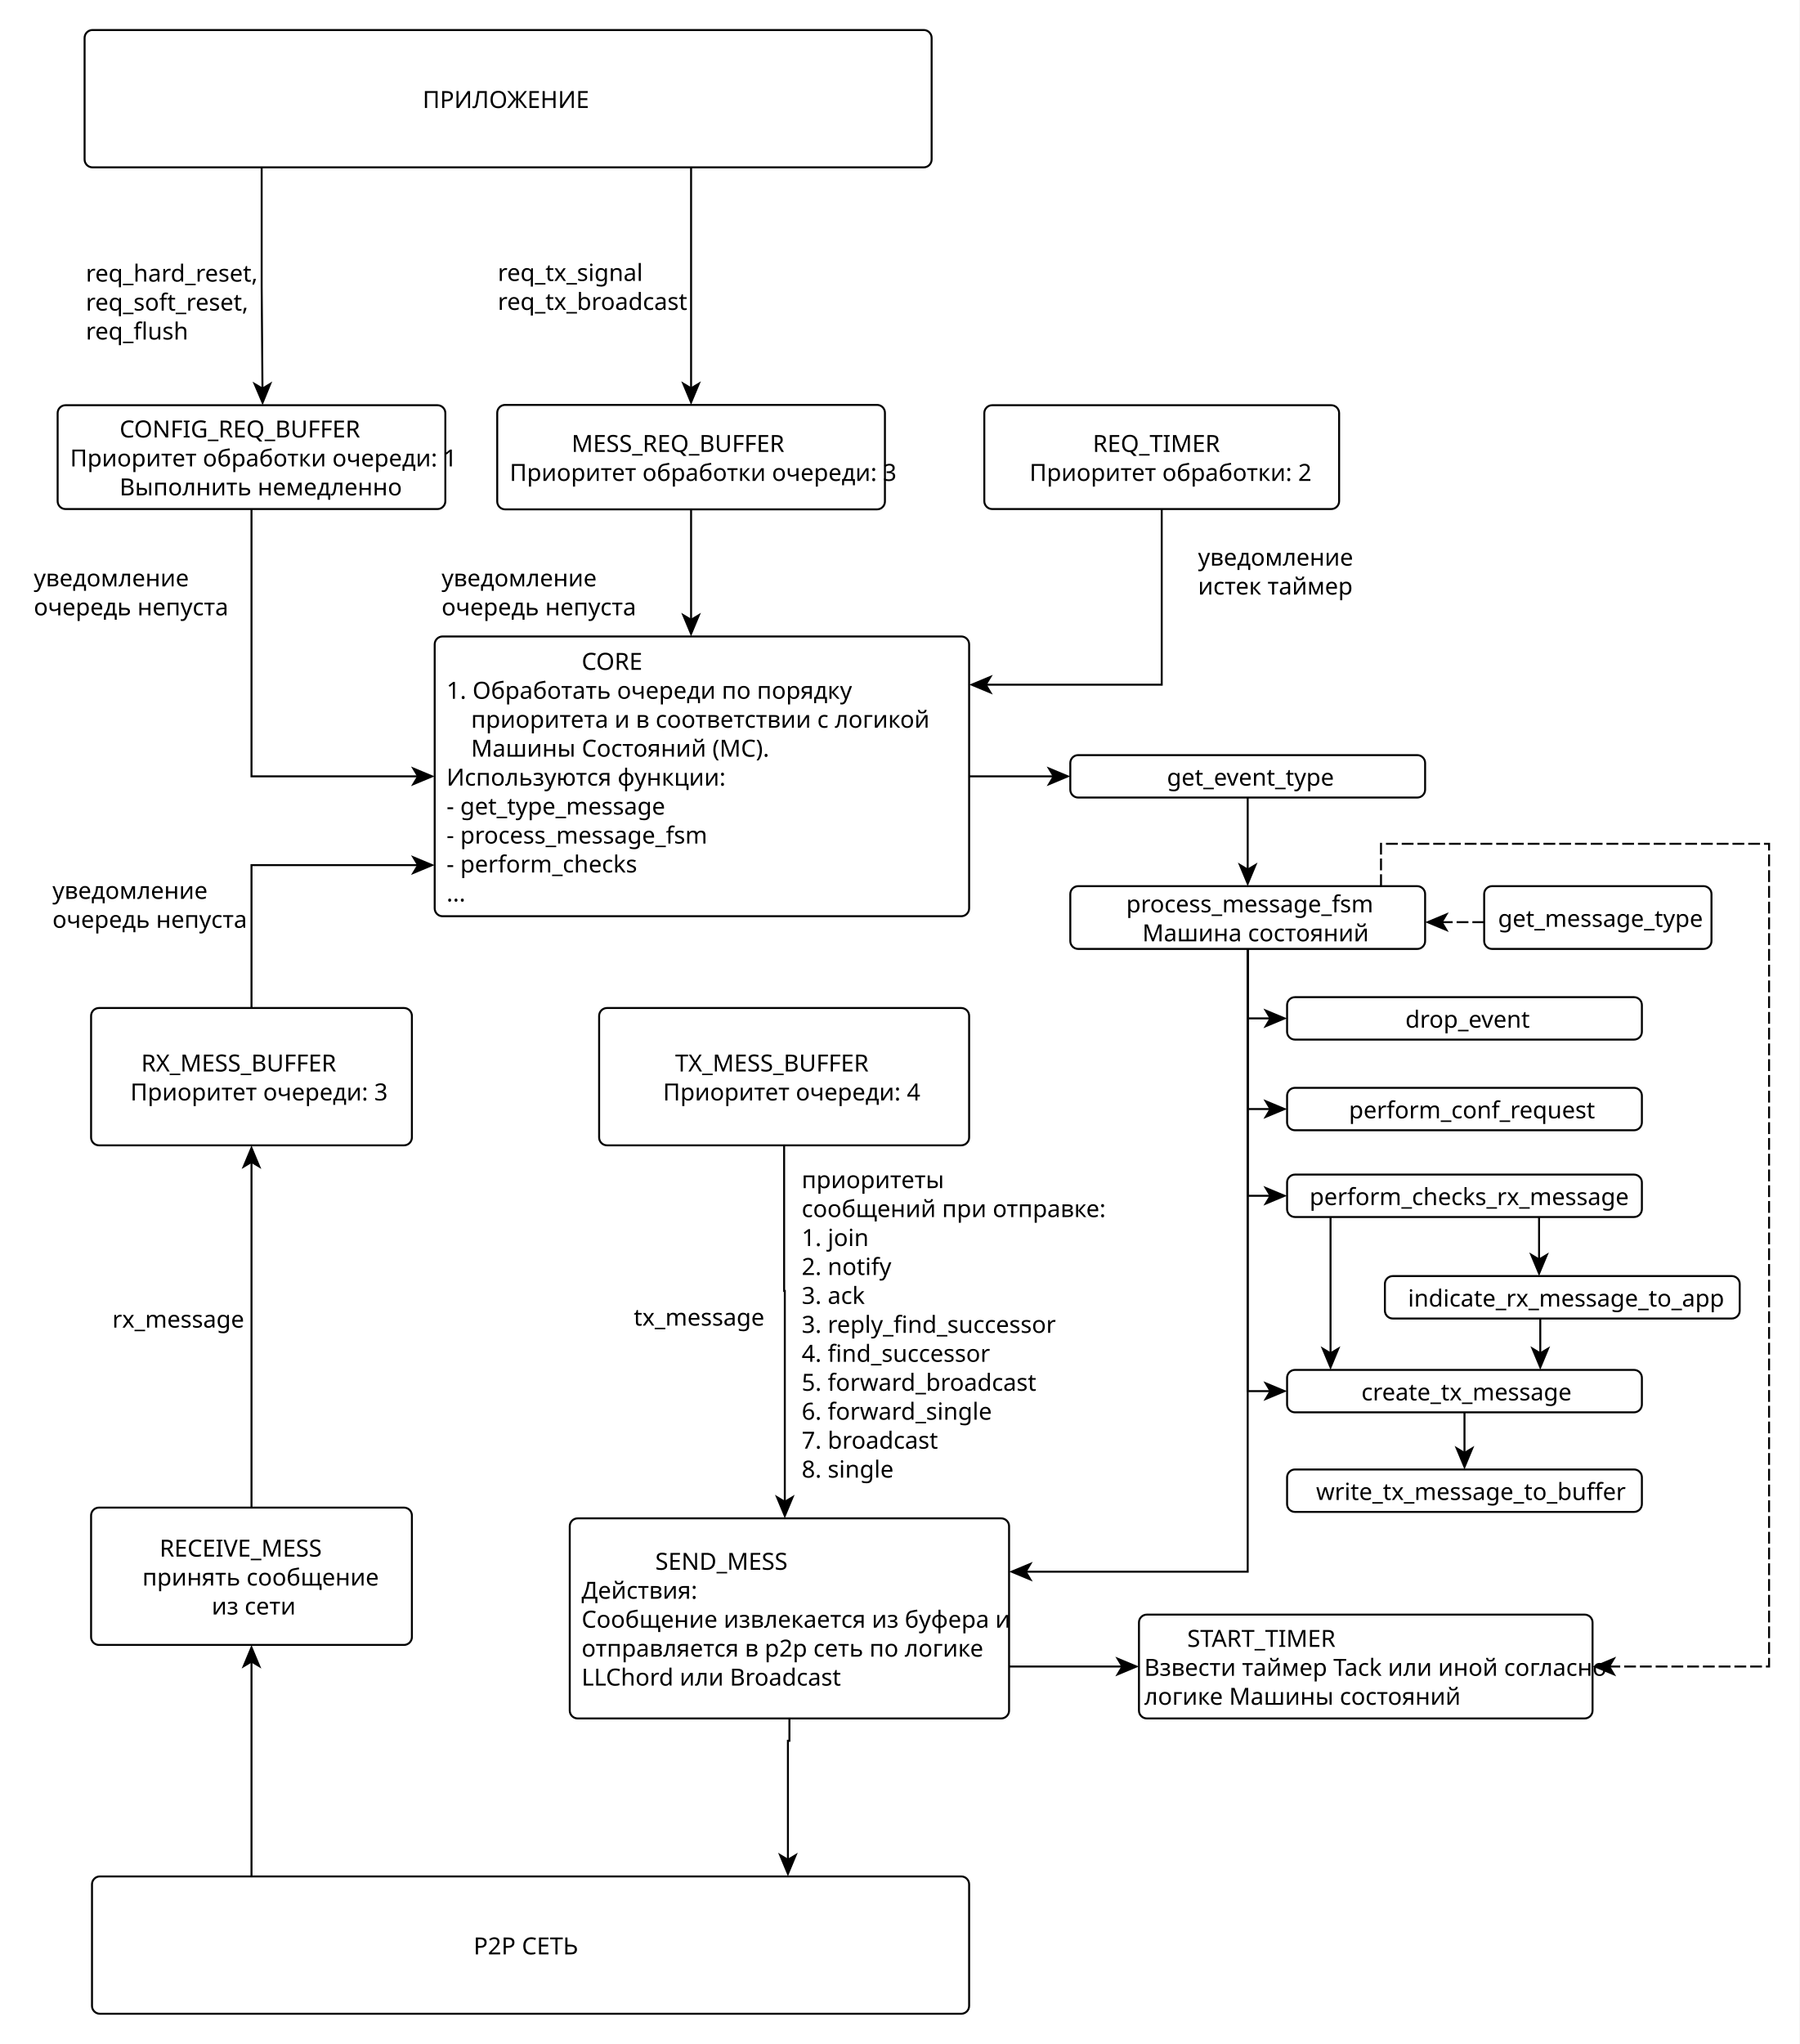
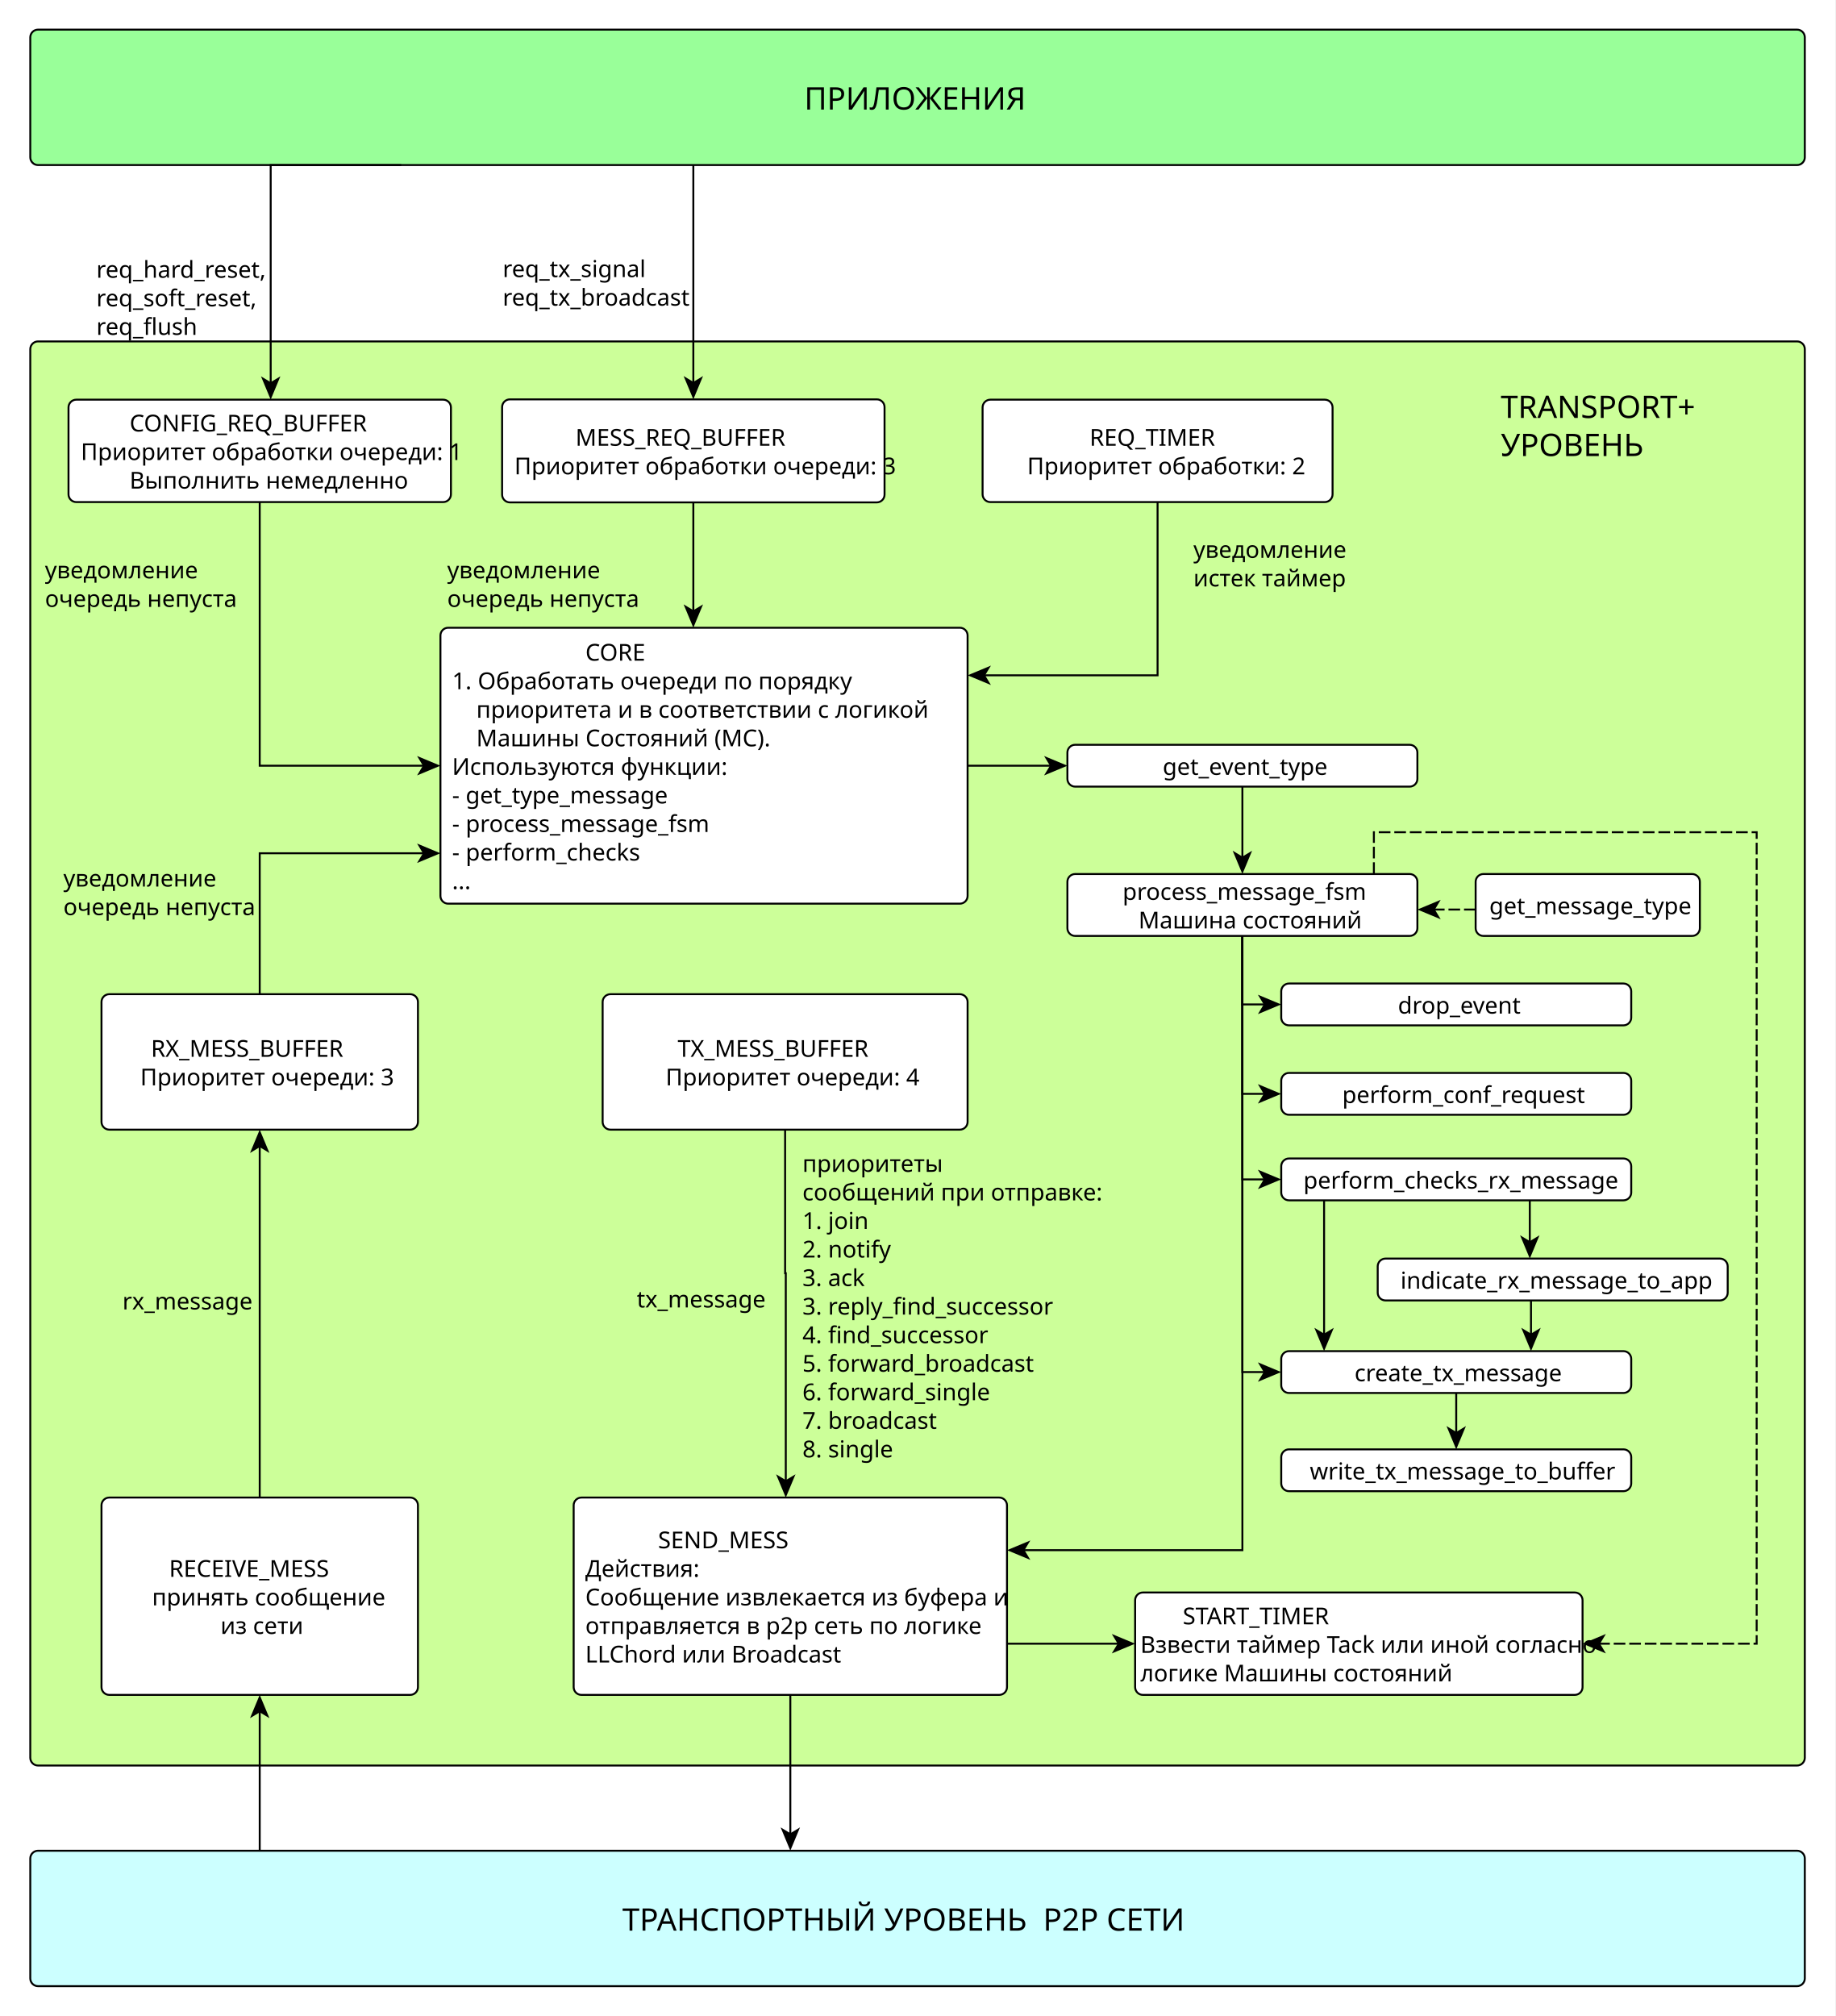
- <svg xmlns="http://www.w3.org/2000/svg" fill-opacity="1" color-rendering="auto" color-interpolation="auto" text-rendering="auto" stroke="black" stroke-linecap="square" width="914" stroke-miterlimit="10" shape-rendering="auto" stroke-opacity="1" fill="black" stroke-dasharray="none" font-weight="normal" stroke-width="1" height="1038" font-family="'Dialog'" font-style="normal" stroke-linejoin="miter" font-size="12px" stroke-dashoffset="0" image-rendering="auto">
+ <svg xmlns="http://www.w3.org/2000/svg" fill-opacity="1" color-rendering="auto" color-interpolation="auto" text-rendering="auto" stroke="black" stroke-linecap="square" width="945" stroke-miterlimit="10" shape-rendering="auto" stroke-opacity="1" fill="black" stroke-dasharray="none" font-weight="normal" stroke-width="1" height="1038" font-family="'Dialog'" font-style="normal" stroke-linejoin="miter" font-size="12px" stroke-dashoffset="0" image-rendering="auto">
  <defs id="genericDefs" />
  <g>
    <defs id="defs1">
      <clipPath clipPathUnits="userSpaceOnUse" id="clipPath1">
-         <path d="M0 0 L914 0 L914 1038 L0 1038 L0 0 Z" />
+         <path d="M0 0 L945 0 L945 1038 L0 1038 L0 0 Z" />
      </clipPath>
      <clipPath clipPathUnits="userSpaceOnUse" id="clipPath2">
-         <path d="M7563 -1252 L8477 -1252 L8477 -214 L7563 -214 L7563 -1252 Z" />
+         <path d="M7557 -1252 L8502 -1252 L8502 -214 L7557 -214 L7557 -1252 Z" />
      </clipPath>
    </defs>
-     <g fill="white" text-rendering="geometricPrecision" shape-rendering="geometricPrecision" transform="translate(-7563,1252)" stroke="white">
-       <rect x="7563" width="914" height="1038" y="-1252" clip-path="url(#clipPath2)" stroke="none" />
-     </g>
-     <g fill="white" text-rendering="geometricPrecision" shape-rendering="geometricPrecision" transform="matrix(1,0,0,1,-7563,1252)" stroke="white">
-       <rect x="7605.968" y="-1236.752" clip-path="url(#clipPath2)" width="430.231" rx="4" ry="4" height="69.735" stroke="none" />
-     </g>
-     <g text-rendering="geometricPrecision" stroke-miterlimit="1.45" shape-rendering="geometricPrecision" transform="matrix(1,0,0,1,-7563,1252)" stroke-linecap="butt">
-       <rect x="7605.968" y="-1236.752" clip-path="url(#clipPath2)" fill="none" width="430.231" rx="4" ry="4" height="69.735" />
-       <text x="7777.663" xml:space="preserve" y="-1197.171" clip-path="url(#clipPath2)" font-family="sans-serif" stroke="none">ПРИЛОЖЕНИЕ</text>
-     </g>
-     <g fill="white" text-rendering="geometricPrecision" shape-rendering="geometricPrecision" transform="matrix(1,0,0,1,-7563,1252)" stroke="white">
+     <g fill="white" text-rendering="geometricPrecision" shape-rendering="geometricPrecision" transform="translate(-7557,1252)" stroke="white">
+       <rect x="7557" width="945" height="1038" y="-1252" clip-path="url(#clipPath2)" stroke="none" />
+     </g>
+     <g fill="rgb(204,255,153)" text-rendering="geometricPrecision" shape-rendering="geometricPrecision" transform="matrix(1,0,0,1,-7557,1252)" stroke="rgb(204,255,153)">
+       <rect x="7572.594" y="-1076.216" clip-path="url(#clipPath2)" width="913.756" rx="4" ry="4" height="733.257" stroke="none" />
+     </g>
+     <g text-rendering="geometricPrecision" stroke-miterlimit="1.45" shape-rendering="geometricPrecision" transform="matrix(1,0,0,1,-7557,1252)" stroke-linecap="butt">
+       <rect x="7572.594" y="-1076.216" clip-path="url(#clipPath2)" fill="none" width="913.756" rx="4" ry="4" height="733.257" />
+     </g>
+     <g fill="rgb(153,255,153)" text-rendering="geometricPrecision" shape-rendering="geometricPrecision" transform="matrix(1,0,0,1,-7557,1252)" stroke="rgb(153,255,153)">
+       <rect x="7572.594" y="-1236.752" clip-path="url(#clipPath2)" width="913.756" rx="4" ry="4" height="69.735" stroke="none" />
+     </g>
+     <g text-rendering="geometricPrecision" stroke-miterlimit="1.45" shape-rendering="geometricPrecision" transform="matrix(1,0,0,1,-7557,1252)" stroke-linecap="butt">
+       <rect x="7572.594" y="-1236.752" clip-path="url(#clipPath2)" fill="none" width="913.756" rx="4" ry="4" height="69.735" />
+       <text x="7971.136" font-size="16px" y="-1195.6" clip-path="url(#clipPath2)" font-family="sans-serif" stroke="none" xml:space="preserve">ПРИЛОЖЕНИЯ</text>
+     </g>
+     <g fill="rgb(204,255,255)" text-rendering="geometricPrecision" shape-rendering="geometricPrecision" transform="matrix(1,0,0,1,-7557,1252)" stroke="rgb(204,255,255)">
+       <rect x="7572.594" y="-299.096" clip-path="url(#clipPath2)" width="913.756" rx="4" ry="4" height="69.735" stroke="none" />
+     </g>
+     <g text-rendering="geometricPrecision" stroke-miterlimit="1.45" shape-rendering="geometricPrecision" transform="matrix(1,0,0,1,-7557,1252)" stroke-linecap="butt">
+       <rect x="7572.594" y="-299.096" clip-path="url(#clipPath2)" fill="none" width="913.756" rx="4" ry="4" height="69.735" />
+       <text x="7877.452" font-size="16px" y="-257.943" clip-path="url(#clipPath2)" font-family="sans-serif" stroke="none" xml:space="preserve">ТРАНСПОРТНЫЙ УРОВЕНЬ  P2P СЕТИ</text>
+     </g>
+     <g fill="white" text-rendering="geometricPrecision" shape-rendering="geometricPrecision" transform="matrix(1,0,0,1,-7557,1252)" stroke="white">
      <rect x="7592.277" y="-1046.216" clip-path="url(#clipPath2)" width="196.923" rx="4" ry="4" height="52.722" stroke="none" />
    </g>
-     <g text-rendering="geometricPrecision" stroke-miterlimit="1.45" shape-rendering="geometricPrecision" transform="matrix(1,0,0,1,-7563,1252)" stroke-linecap="butt">
+     <g text-rendering="geometricPrecision" stroke-miterlimit="1.45" shape-rendering="geometricPrecision" transform="matrix(1,0,0,1,-7557,1252)" stroke-linecap="butt">
      <rect x="7592.277" y="-1046.216" clip-path="url(#clipPath2)" fill="none" width="196.923" rx="4" ry="4" height="52.722" />
      <text x="7623.731" xml:space="preserve" y="-1029.842" clip-path="url(#clipPath2)" font-family="sans-serif" stroke="none">CONFIG_REQ_BUFFER</text>
      <text x="7598.603" xml:space="preserve" y="-1015.141" clip-path="url(#clipPath2)" font-family="sans-serif" stroke="none">Приоритет обработки очереди: 1</text>
      <text x="7623.716" xml:space="preserve" y="-1000.439" clip-path="url(#clipPath2)" font-family="sans-serif" stroke="none">Выполнить немедленно</text>
      <text x="7606.604" xml:space="preserve" y="-1108.992" clip-path="url(#clipPath2)" font-family="sans-serif" stroke="none">req_hard_reset,</text>
      <text x="7606.604" xml:space="preserve" y="-1094.291" clip-path="url(#clipPath2)" font-family="sans-serif" stroke="none">req_soft_reset,</text>
      <text x="7606.604" xml:space="preserve" y="-1079.59" clip-path="url(#clipPath2)" font-family="sans-serif" stroke="none">req_flush</text>
    </g>
-     <g fill="white" text-rendering="geometricPrecision" shape-rendering="geometricPrecision" transform="matrix(1,0,0,1,-7563,1252)" stroke="white">
+     <g fill="white" text-rendering="geometricPrecision" shape-rendering="geometricPrecision" transform="matrix(1,0,0,1,-7557,1252)" stroke="white">
      <rect x="7815.556" y="-1046.376" clip-path="url(#clipPath2)" width="196.923" rx="4" ry="4" height="53.043" stroke="none" />
    </g>
-     <g text-rendering="geometricPrecision" stroke-miterlimit="1.45" shape-rendering="geometricPrecision" transform="matrix(1,0,0,1,-7563,1252)" stroke-linecap="butt">
+     <g text-rendering="geometricPrecision" stroke-miterlimit="1.45" shape-rendering="geometricPrecision" transform="matrix(1,0,0,1,-7557,1252)" stroke-linecap="butt">
      <rect x="7815.556" y="-1046.376" clip-path="url(#clipPath2)" fill="none" width="196.923" rx="4" ry="4" height="53.043" />
      <text x="7853.337" xml:space="preserve" y="-1022.491" clip-path="url(#clipPath2)" font-family="sans-serif" stroke="none">MESS_REQ_BUFFER</text>
      <text x="7821.881" xml:space="preserve" y="-1007.79" clip-path="url(#clipPath2)" font-family="sans-serif" stroke="none">Приоритет обработки очереди: 3</text>
      <text x="7815.834" xml:space="preserve" y="-1109.333" clip-path="url(#clipPath2)" font-family="sans-serif" stroke="none">req_tx_signal</text>
      <text x="7815.834" xml:space="preserve" y="-1094.632" clip-path="url(#clipPath2)" font-family="sans-serif" stroke="none">req_tx_broadcast</text>
    </g>
-     <g fill="white" text-rendering="geometricPrecision" shape-rendering="geometricPrecision" transform="matrix(1,0,0,1,-7563,1252)" stroke="white">
+     <g fill="white" text-rendering="geometricPrecision" shape-rendering="geometricPrecision" transform="matrix(1,0,0,1,-7557,1252)" stroke="white">
      <rect x="7609.265" y="-740.105" clip-path="url(#clipPath2)" width="162.947" rx="4" ry="4" height="69.735" stroke="none" />
    </g>
-     <g text-rendering="geometricPrecision" stroke-miterlimit="1.45" shape-rendering="geometricPrecision" transform="matrix(1,0,0,1,-7563,1252)" stroke-linecap="butt">
+     <g text-rendering="geometricPrecision" stroke-miterlimit="1.45" shape-rendering="geometricPrecision" transform="matrix(1,0,0,1,-7557,1252)" stroke-linecap="butt">
      <rect x="7609.265" y="-740.105" clip-path="url(#clipPath2)" fill="none" width="162.947" rx="4" ry="4" height="69.735" />
      <text x="7634.726" xml:space="preserve" y="-707.875" clip-path="url(#clipPath2)" font-family="sans-serif" stroke="none">RX_MESS_BUFFER</text>
      <text x="7629.215" xml:space="preserve" y="-693.173" clip-path="url(#clipPath2)" font-family="sans-serif" stroke="none">Приоритет очереди: 3</text>
    </g>
-     <g fill="white" text-rendering="geometricPrecision" shape-rendering="geometricPrecision" transform="matrix(1,0,0,1,-7563,1252)" stroke="white">
+     <g fill="white" text-rendering="geometricPrecision" shape-rendering="geometricPrecision" transform="matrix(1,0,0,1,-7557,1252)" stroke="white">
      <rect x="7867.316" y="-740.105" clip-path="url(#clipPath2)" width="187.928" rx="4" ry="4" height="69.735" stroke="none" />
    </g>
-     <g text-rendering="geometricPrecision" stroke-miterlimit="1.45" shape-rendering="geometricPrecision" transform="matrix(1,0,0,1,-7563,1252)" stroke-linecap="butt">
+     <g text-rendering="geometricPrecision" stroke-miterlimit="1.45" shape-rendering="geometricPrecision" transform="matrix(1,0,0,1,-7557,1252)" stroke-linecap="butt">
      <rect x="7867.316" y="-740.105" clip-path="url(#clipPath2)" fill="none" width="187.928" rx="4" ry="4" height="69.735" />
      <text x="7905.935" xml:space="preserve" y="-707.875" clip-path="url(#clipPath2)" font-family="sans-serif" stroke="none">TX_MESS_BUFFER</text>
      <text x="7899.757" xml:space="preserve" y="-693.173" clip-path="url(#clipPath2)" font-family="sans-serif" stroke="none">Приоритет очереди: 4</text>
    </g>
-     <g fill="white" text-rendering="geometricPrecision" shape-rendering="geometricPrecision" transform="matrix(1,0,0,1,-7563,1252)" stroke="white">
+     <g fill="white" text-rendering="geometricPrecision" shape-rendering="geometricPrecision" transform="matrix(1,0,0,1,-7557,1252)" stroke="white">
      <rect x="7783.79" y="-928.791" clip-path="url(#clipPath2)" width="271.454" rx="4" ry="4" height="142.076" stroke="none" />
    </g>
-     <g text-rendering="geometricPrecision" stroke-miterlimit="1.45" shape-rendering="geometricPrecision" transform="matrix(1,0,0,1,-7563,1252)" stroke-linecap="butt">
+     <g text-rendering="geometricPrecision" stroke-miterlimit="1.45" shape-rendering="geometricPrecision" transform="matrix(1,0,0,1,-7557,1252)" stroke-linecap="butt">
      <rect x="7783.79" y="-928.791" clip-path="url(#clipPath2)" fill="none" width="271.454" rx="4" ry="4" height="142.076" />
      <text x="7789.79" xml:space="preserve" y="-911.844" clip-path="url(#clipPath2)" font-family="sans-serif" stroke="none">                      CORE</text>
      <text x="7789.79" xml:space="preserve" y="-897.143" clip-path="url(#clipPath2)" font-family="sans-serif" stroke="none">1. Обработать очереди по порядку</text>
      <text x="7789.79" xml:space="preserve" y="-882.441" clip-path="url(#clipPath2)" font-family="sans-serif" stroke="none">    приоритета и в соответствии с логикой</text>
      <text x="7789.79" xml:space="preserve" y="-867.74" clip-path="url(#clipPath2)" font-family="sans-serif" stroke="none">    Машины Состояний (МС).</text>
      <text x="7789.79" xml:space="preserve" y="-853.039" clip-path="url(#clipPath2)" font-family="sans-serif" stroke="none">Используются функции:</text>
      <text x="7789.79" xml:space="preserve" y="-838.338" clip-path="url(#clipPath2)" font-family="sans-serif" stroke="none">- get_type_message</text>
      <text x="7789.79" xml:space="preserve" y="-823.637" clip-path="url(#clipPath2)" font-family="sans-serif" stroke="none">- process_message_fsm</text>
      <text x="7789.79" xml:space="preserve" y="-808.936" clip-path="url(#clipPath2)" font-family="sans-serif" stroke="none">- perform_checks</text>
      <text x="7789.79" xml:space="preserve" y="-794.234" clip-path="url(#clipPath2)" font-family="sans-serif" stroke="none">...</text>
    </g>
-     <g fill="white" text-rendering="geometricPrecision" shape-rendering="geometricPrecision" transform="matrix(1,0,0,1,-7563,1252)" stroke="white">
+     <g fill="white" text-rendering="geometricPrecision" shape-rendering="geometricPrecision" transform="matrix(1,0,0,1,-7557,1252)" stroke="white">
      <rect x="8216.745" y="-699.569" clip-path="url(#clipPath2)" width="180.217" rx="4" ry="4" height="21.547" stroke="none" />
    </g>
-     <g text-rendering="geometricPrecision" stroke-miterlimit="1.45" shape-rendering="geometricPrecision" transform="matrix(1,0,0,1,-7563,1252)" stroke-linecap="butt">
+     <g text-rendering="geometricPrecision" stroke-miterlimit="1.45" shape-rendering="geometricPrecision" transform="matrix(1,0,0,1,-7557,1252)" stroke-linecap="butt">
      <rect x="8216.745" y="-699.569" clip-path="url(#clipPath2)" fill="none" width="180.217" rx="4" ry="4" height="21.547" />
      <text x="8248.154" xml:space="preserve" y="-684.082" clip-path="url(#clipPath2)" font-family="sans-serif" stroke="none">perform_conf_request</text>
      <text x="7580.145" xml:space="preserve" y="-954.217" clip-path="url(#clipPath2)" font-family="sans-serif" stroke="none">уведомление</text>
      <text x="7580.145" xml:space="preserve" y="-939.516" clip-path="url(#clipPath2)" font-family="sans-serif" stroke="none">очередь непуста</text>
      <text x="7787.281" xml:space="preserve" y="-954.217" clip-path="url(#clipPath2)" font-family="sans-serif" stroke="none">уведомление</text>
      <text x="7787.281" xml:space="preserve" y="-939.516" clip-path="url(#clipPath2)" font-family="sans-serif" stroke="none">очередь непуста</text>
    </g>
-     <g fill="white" text-rendering="geometricPrecision" shape-rendering="geometricPrecision" transform="matrix(1,0,0,1,-7563,1252)" stroke="white">
-       <rect x="7609.73" y="-299.096" clip-path="url(#clipPath2)" width="445.514" rx="4" ry="4" height="69.735" stroke="none" />
-     </g>
-     <g text-rendering="geometricPrecision" stroke-miterlimit="1.45" shape-rendering="geometricPrecision" transform="matrix(1,0,0,1,-7563,1252)" stroke-linecap="butt">
-       <rect x="7609.73" y="-299.096" clip-path="url(#clipPath2)" fill="none" width="445.514" rx="4" ry="4" height="69.735" />
-       <text x="7803.542" xml:space="preserve" y="-259.515" clip-path="url(#clipPath2)" font-family="sans-serif" stroke="none">P2P СЕТЬ</text>
-     </g>
-     <g fill="white" text-rendering="geometricPrecision" shape-rendering="geometricPrecision" transform="matrix(1,0,0,1,-7563,1252)" stroke="white">
+     <g fill="white" text-rendering="geometricPrecision" shape-rendering="geometricPrecision" transform="matrix(1,0,0,1,-7557,1252)" stroke="white">
      <rect x="7852.393" y="-480.935" clip-path="url(#clipPath2)" width="223.137" rx="4" ry="4" height="101.603" stroke="none" />
    </g>
-     <g text-rendering="geometricPrecision" stroke-miterlimit="1.45" shape-rendering="geometricPrecision" transform="matrix(1,0,0,1,-7563,1252)" stroke-linecap="butt">
+     <g text-rendering="geometricPrecision" stroke-miterlimit="1.45" shape-rendering="geometricPrecision" transform="matrix(1,0,0,1,-7557,1252)" stroke-linecap="butt">
      <rect x="7852.393" y="-480.935" clip-path="url(#clipPath2)" fill="none" width="223.137" rx="4" ry="4" height="101.603" />
      <text x="7858.393" xml:space="preserve" y="-454.822" clip-path="url(#clipPath2)" font-family="sans-serif" stroke="none">            SEND_MESS</text>
      <text x="7858.393" xml:space="preserve" y="-440.121" clip-path="url(#clipPath2)" font-family="sans-serif" stroke="none">Действия:</text>
      <text x="7858.393" xml:space="preserve" y="-425.42" clip-path="url(#clipPath2)" font-family="sans-serif" stroke="none">Cообщение извлекается из буфера и</text>
      <text x="7858.393" xml:space="preserve" y="-410.718" clip-path="url(#clipPath2)" font-family="sans-serif" stroke="none">отправляется в p2p сеть по логике</text>
      <text x="7858.393" xml:space="preserve" y="-396.017" clip-path="url(#clipPath2)" font-family="sans-serif" stroke="none">LLChord или Broadcast</text>
    </g>
-     <g fill="white" text-rendering="geometricPrecision" shape-rendering="geometricPrecision" transform="matrix(1,0,0,1,-7563,1252)" stroke="white">
-       <rect x="7609.265" y="-486.397" clip-path="url(#clipPath2)" width="162.947" rx="4" ry="4" height="69.735" stroke="none" />
-     </g>
-     <g text-rendering="geometricPrecision" stroke-miterlimit="1.45" shape-rendering="geometricPrecision" transform="matrix(1,0,0,1,-7563,1252)" stroke-linecap="butt">
-       <rect x="7609.265" y="-486.397" clip-path="url(#clipPath2)" fill="none" width="162.947" rx="4" ry="4" height="69.735" />
-       <text x="7644.057" xml:space="preserve" y="-461.517" clip-path="url(#clipPath2)" font-family="sans-serif" stroke="none">RECEIVE_MESS</text>
-       <text x="7635.312" xml:space="preserve" y="-446.815" clip-path="url(#clipPath2)" font-family="sans-serif" stroke="none">принять сообщение</text>
-       <text x="7670.533" xml:space="preserve" y="-432.114" clip-path="url(#clipPath2)" font-family="sans-serif" stroke="none">из сети</text>
+     <g fill="white" text-rendering="geometricPrecision" shape-rendering="geometricPrecision" transform="matrix(1,0,0,1,-7557,1252)" stroke="white">
+       <rect x="7609.265" y="-480.935" clip-path="url(#clipPath2)" width="162.947" rx="4" ry="4" height="101.603" stroke="none" />
+     </g>
+     <g text-rendering="geometricPrecision" stroke-miterlimit="1.45" shape-rendering="geometricPrecision" transform="matrix(1,0,0,1,-7557,1252)" stroke-linecap="butt">
+       <rect x="7609.265" y="-480.935" clip-path="url(#clipPath2)" fill="none" width="162.947" rx="4" ry="4" height="101.603" />
+       <text x="7644.057" xml:space="preserve" y="-440.121" clip-path="url(#clipPath2)" font-family="sans-serif" stroke="none">RECEIVE_MESS</text>
+       <text x="7635.312" xml:space="preserve" y="-425.42" clip-path="url(#clipPath2)" font-family="sans-serif" stroke="none">принять сообщение</text>
+       <text x="7670.533" xml:space="preserve" y="-410.718" clip-path="url(#clipPath2)" font-family="sans-serif" stroke="none">из сети</text>
      <text x="7884.895" xml:space="preserve" y="-578.817" clip-path="url(#clipPath2)" font-family="sans-serif" stroke="none">tx_message</text>
      <text x="7970.192" xml:space="preserve" y="-648.644" clip-path="url(#clipPath2)" font-family="sans-serif" stroke="none">приоритеты</text>
      <text x="7970.192" xml:space="preserve" y="-633.943" clip-path="url(#clipPath2)" font-family="sans-serif" stroke="none">сообщений при отправке:</text>
      <text x="7970.192" xml:space="preserve" y="-619.242" clip-path="url(#clipPath2)" font-family="sans-serif" stroke="none">1. join</text>
      <text x="7970.192" xml:space="preserve" y="-604.541" clip-path="url(#clipPath2)" font-family="sans-serif" stroke="none">2. notify</text>
      <text x="7970.192" xml:space="preserve" y="-589.84" clip-path="url(#clipPath2)" font-family="sans-serif" stroke="none">3. ack</text>
      <text x="7970.192" xml:space="preserve" y="-575.139" clip-path="url(#clipPath2)" font-family="sans-serif" stroke="none">3. reply_find_successor</text>
      <text x="7970.192" xml:space="preserve" y="-560.438" clip-path="url(#clipPath2)" font-family="sans-serif" stroke="none">4. find_successor</text>
      <text x="7970.192" xml:space="preserve" y="-545.736" clip-path="url(#clipPath2)" font-family="sans-serif" stroke="none">5. forward_broadcast</text>
      <text x="7970.192" xml:space="preserve" y="-531.035" clip-path="url(#clipPath2)" font-family="sans-serif" stroke="none">6. forward_single</text>
      <text x="7970.192" xml:space="preserve" y="-516.334" clip-path="url(#clipPath2)" font-family="sans-serif" stroke="none">7. broadcast</text>
      <text x="7970.192" xml:space="preserve" y="-501.633" clip-path="url(#clipPath2)" font-family="sans-serif" stroke="none">8. single</text>
      <text x="7620.045" xml:space="preserve" y="-577.804" clip-path="url(#clipPath2)" font-family="sans-serif" stroke="none">rx_message</text>
      <text x="7589.626" xml:space="preserve" y="-795.531" clip-path="url(#clipPath2)" font-family="sans-serif" stroke="none">уведомление</text>
      <text x="7589.626" xml:space="preserve" y="-780.83" clip-path="url(#clipPath2)" font-family="sans-serif" stroke="none">очередь непуста</text>
    </g>
-     <g fill="white" text-rendering="geometricPrecision" shape-rendering="geometricPrecision" transform="matrix(1,0,0,1,-7563,1252)" stroke="white">
+     <g fill="white" text-rendering="geometricPrecision" shape-rendering="geometricPrecision" transform="matrix(1,0,0,1,-7557,1252)" stroke="white">
      <rect x="8216.745" y="-655.517" clip-path="url(#clipPath2)" width="180.217" rx="4" ry="4" height="21.547" stroke="none" />
    </g>
-     <g text-rendering="geometricPrecision" stroke-miterlimit="1.45" shape-rendering="geometricPrecision" transform="matrix(1,0,0,1,-7563,1252)" stroke-linecap="butt">
+     <g text-rendering="geometricPrecision" stroke-miterlimit="1.45" shape-rendering="geometricPrecision" transform="matrix(1,0,0,1,-7557,1252)" stroke-linecap="butt">
      <rect x="8216.745" y="-655.517" clip-path="url(#clipPath2)" fill="none" width="180.217" rx="4" ry="4" height="21.547" />
      <text x="8228.153" xml:space="preserve" y="-640.03" clip-path="url(#clipPath2)" font-family="sans-serif" stroke="none">perform_checks_rx_message</text>
    </g>
-     <g fill="white" text-rendering="geometricPrecision" shape-rendering="geometricPrecision" transform="matrix(1,0,0,1,-7563,1252)" stroke="white">
+     <g fill="white" text-rendering="geometricPrecision" shape-rendering="geometricPrecision" transform="matrix(1,0,0,1,-7557,1252)" stroke="white">
      <rect x="8106.636" y="-868.526" clip-path="url(#clipPath2)" width="180.217" rx="4" ry="4" height="21.547" stroke="none" />
    </g>
-     <g text-rendering="geometricPrecision" stroke-miterlimit="1.45" shape-rendering="geometricPrecision" transform="matrix(1,0,0,1,-7563,1252)" stroke-linecap="butt">
+     <g text-rendering="geometricPrecision" stroke-miterlimit="1.45" shape-rendering="geometricPrecision" transform="matrix(1,0,0,1,-7557,1252)" stroke-linecap="butt">
      <rect x="8106.636" y="-868.526" clip-path="url(#clipPath2)" fill="none" width="180.217" rx="4" ry="4" height="21.547" />
      <text x="8155.712" xml:space="preserve" y="-853.039" clip-path="url(#clipPath2)" font-family="sans-serif" stroke="none">get_event_type</text>
    </g>
-     <g fill="white" text-rendering="geometricPrecision" shape-rendering="geometricPrecision" transform="matrix(1,0,0,1,-7563,1252)" stroke="white">
+     <g fill="white" text-rendering="geometricPrecision" shape-rendering="geometricPrecision" transform="matrix(1,0,0,1,-7557,1252)" stroke="white">
      <rect x="8216.745" y="-505.759" clip-path="url(#clipPath2)" width="180.217" rx="4" ry="4" height="21.547" stroke="none" />
    </g>
-     <g text-rendering="geometricPrecision" stroke-miterlimit="1.45" shape-rendering="geometricPrecision" transform="matrix(1,0,0,1,-7563,1252)" stroke-linecap="butt">
+     <g text-rendering="geometricPrecision" stroke-miterlimit="1.45" shape-rendering="geometricPrecision" transform="matrix(1,0,0,1,-7557,1252)" stroke-linecap="butt">
      <rect x="8216.745" y="-505.759" clip-path="url(#clipPath2)" fill="none" width="180.217" rx="4" ry="4" height="21.547" />
      <text x="8231.478" xml:space="preserve" y="-490.272" clip-path="url(#clipPath2)" font-family="sans-serif" stroke="none">write_tx_message_to_buffer</text>
    </g>
-     <g fill="white" text-rendering="geometricPrecision" shape-rendering="geometricPrecision" transform="matrix(1,0,0,1,-7563,1252)" stroke="white">
+     <g fill="white" text-rendering="geometricPrecision" shape-rendering="geometricPrecision" transform="matrix(1,0,0,1,-7557,1252)" stroke="white">
      <rect x="8266.427" y="-603.971" clip-path="url(#clipPath2)" width="180.217" rx="4" ry="4" height="21.547" stroke="none" />
    </g>
-     <g text-rendering="geometricPrecision" stroke-miterlimit="1.45" shape-rendering="geometricPrecision" transform="matrix(1,0,0,1,-7563,1252)" stroke-linecap="butt">
+     <g text-rendering="geometricPrecision" stroke-miterlimit="1.45" shape-rendering="geometricPrecision" transform="matrix(1,0,0,1,-7557,1252)" stroke-linecap="butt">
      <rect x="8266.427" y="-603.971" clip-path="url(#clipPath2)" fill="none" width="180.217" rx="4" ry="4" height="21.547" />
      <text x="8278.149" xml:space="preserve" y="-588.483" clip-path="url(#clipPath2)" font-family="sans-serif" stroke="none">indicate_rx_message_to_app</text>
    </g>
-     <g fill="white" text-rendering="geometricPrecision" shape-rendering="geometricPrecision" transform="matrix(1,0,0,1,-7563,1252)" stroke="white">
+     <g fill="white" text-rendering="geometricPrecision" shape-rendering="geometricPrecision" transform="matrix(1,0,0,1,-7557,1252)" stroke="white">
      <rect x="8106.636" y="-801.98" clip-path="url(#clipPath2)" width="180.217" rx="4" ry="4" height="31.874" stroke="none" />
    </g>
-     <g text-rendering="geometricPrecision" stroke-miterlimit="1.45" shape-rendering="geometricPrecision" transform="matrix(1,0,0,1,-7563,1252)" stroke-linecap="butt">
+     <g text-rendering="geometricPrecision" stroke-miterlimit="1.45" shape-rendering="geometricPrecision" transform="matrix(1,0,0,1,-7557,1252)" stroke-linecap="butt">
      <rect x="8106.636" y="-801.98" clip-path="url(#clipPath2)" fill="none" width="180.217" rx="4" ry="4" height="31.874" />
      <text x="8135.052" xml:space="preserve" y="-788.679" clip-path="url(#clipPath2)" font-family="sans-serif" stroke="none">process_message_fsm</text>
      <text x="8143.24" xml:space="preserve" y="-773.978" clip-path="url(#clipPath2)" font-family="sans-serif" stroke="none">Машина состояний</text>
    </g>
-     <g fill="white" text-rendering="geometricPrecision" shape-rendering="geometricPrecision" transform="matrix(1,0,0,1,-7563,1252)" stroke="white">
+     <g fill="white" text-rendering="geometricPrecision" shape-rendering="geometricPrecision" transform="matrix(1,0,0,1,-7557,1252)" stroke="white">
      <rect x="8216.745" y="-556.323" clip-path="url(#clipPath2)" width="180.217" rx="4" ry="4" height="21.547" stroke="none" />
    </g>
-     <g text-rendering="geometricPrecision" stroke-miterlimit="1.45" shape-rendering="geometricPrecision" transform="matrix(1,0,0,1,-7563,1252)" stroke-linecap="butt">
+     <g text-rendering="geometricPrecision" stroke-miterlimit="1.45" shape-rendering="geometricPrecision" transform="matrix(1,0,0,1,-7557,1252)" stroke-linecap="butt">
      <rect x="8216.745" y="-556.323" clip-path="url(#clipPath2)" fill="none" width="180.217" rx="4" ry="4" height="21.547" />
      <text x="8254.491" xml:space="preserve" y="-540.836" clip-path="url(#clipPath2)" font-family="sans-serif" stroke="none">create_tx_message</text>
    </g>
-     <g fill="white" text-rendering="geometricPrecision" shape-rendering="geometricPrecision" transform="matrix(1,0,0,1,-7563,1252)" stroke="white">
+     <g fill="white" text-rendering="geometricPrecision" shape-rendering="geometricPrecision" transform="matrix(1,0,0,1,-7557,1252)" stroke="white">
      <rect x="8062.961" y="-1046.216" clip-path="url(#clipPath2)" width="180.217" rx="4" ry="4" height="52.722" stroke="none" />
    </g>
-     <g text-rendering="geometricPrecision" stroke-miterlimit="1.45" shape-rendering="geometricPrecision" transform="matrix(1,0,0,1,-7563,1252)" stroke-linecap="butt">
+     <g text-rendering="geometricPrecision" stroke-miterlimit="1.45" shape-rendering="geometricPrecision" transform="matrix(1,0,0,1,-7557,1252)" stroke-linecap="butt">
      <rect x="8062.961" y="-1046.216" clip-path="url(#clipPath2)" fill="none" width="180.217" rx="4" ry="4" height="52.722" />
      <text x="8118.066" xml:space="preserve" y="-1022.491" clip-path="url(#clipPath2)" font-family="sans-serif" stroke="none">REQ_TIMER</text>
      <text x="8085.927" xml:space="preserve" y="-1007.79" clip-path="url(#clipPath2)" font-family="sans-serif" stroke="none">Приоритет обработки: 2</text>
      <text x="8171.511" xml:space="preserve" y="-964.773" clip-path="url(#clipPath2)" font-family="sans-serif" stroke="none">уведомление</text>
      <text x="8171.511" xml:space="preserve" y="-950.072" clip-path="url(#clipPath2)" font-family="sans-serif" stroke="none">истек таймер</text>
    </g>
-     <g fill="white" text-rendering="geometricPrecision" shape-rendering="geometricPrecision" transform="matrix(1,0,0,1,-7563,1252)" stroke="white">
+     <g fill="white" text-rendering="geometricPrecision" shape-rendering="geometricPrecision" transform="matrix(1,0,0,1,-7557,1252)" stroke="white">
      <rect x="8316.854" y="-801.98" clip-path="url(#clipPath2)" width="115.452" rx="4" ry="4" height="31.874" stroke="none" />
    </g>
-     <g text-rendering="geometricPrecision" stroke-miterlimit="1.45" shape-rendering="geometricPrecision" transform="matrix(1,0,0,1,-7563,1252)" stroke-linecap="butt">
+     <g text-rendering="geometricPrecision" stroke-miterlimit="1.45" shape-rendering="geometricPrecision" transform="matrix(1,0,0,1,-7557,1252)" stroke-linecap="butt">
      <rect x="8316.854" y="-801.98" clip-path="url(#clipPath2)" fill="none" width="115.452" rx="4" ry="4" height="31.874" />
      <text x="8323.879" xml:space="preserve" y="-781.328" clip-path="url(#clipPath2)" font-family="sans-serif" stroke="none">get_message_type</text>
    </g>
-     <g fill="white" text-rendering="geometricPrecision" shape-rendering="geometricPrecision" transform="matrix(1,0,0,1,-7563,1252)" stroke="white">
+     <g fill="white" text-rendering="geometricPrecision" shape-rendering="geometricPrecision" transform="matrix(1,0,0,1,-7557,1252)" stroke="white">
      <rect x="8141.51" y="-432.054" clip-path="url(#clipPath2)" width="230.393" rx="4" ry="4" height="52.722" stroke="none" />
    </g>
-     <g text-rendering="geometricPrecision" stroke-miterlimit="1.45" shape-rendering="geometricPrecision" transform="matrix(1,0,0,1,-7563,1252)" stroke-linecap="butt">
+     <g text-rendering="geometricPrecision" stroke-miterlimit="1.45" shape-rendering="geometricPrecision" transform="matrix(1,0,0,1,-7557,1252)" stroke-linecap="butt">
      <rect x="8141.51" y="-432.054" clip-path="url(#clipPath2)" fill="none" width="230.393" rx="4" ry="4" height="52.722" />
      <text x="8144.186" xml:space="preserve" y="-415.68" clip-path="url(#clipPath2)" font-family="sans-serif" stroke="none">       START_TIMER</text>
      <text x="8144.186" xml:space="preserve" y="-400.979" clip-path="url(#clipPath2)" font-family="sans-serif" stroke="none">Взвести таймер Tack или иной согласно</text>
      <text x="8144.186" xml:space="preserve" y="-386.278" clip-path="url(#clipPath2)" font-family="sans-serif" stroke="none">логике Машины состояний</text>
    </g>
-     <g fill="white" text-rendering="geometricPrecision" shape-rendering="geometricPrecision" transform="matrix(1,0,0,1,-7563,1252)" stroke="white">
+     <g fill="white" text-rendering="geometricPrecision" shape-rendering="geometricPrecision" transform="matrix(1,0,0,1,-7557,1252)" stroke="white">
      <rect x="8216.745" y="-745.61" clip-path="url(#clipPath2)" width="180.217" rx="4" ry="4" height="21.547" stroke="none" />
    </g>
-     <g text-rendering="geometricPrecision" stroke-miterlimit="1.45" shape-rendering="geometricPrecision" transform="matrix(1,0,0,1,-7563,1252)" stroke-linecap="butt">
+     <g text-rendering="geometricPrecision" stroke-miterlimit="1.45" shape-rendering="geometricPrecision" transform="matrix(1,0,0,1,-7557,1252)" stroke-linecap="butt">
      <rect x="8216.745" y="-745.61" clip-path="url(#clipPath2)" fill="none" width="180.217" rx="4" ry="4" height="21.547" />
      <text x="8276.83" xml:space="preserve" y="-730.123" clip-path="url(#clipPath2)" font-family="sans-serif" stroke="none">drop_event</text>
-       <path fill="none" d="M7695.906 -1167.012 L7695.906 -1106.623 L7696.322 -1054.234" clip-path="url(#clipPath2)" />
-       <path d="M7696.385 -1046.234 L7701.29 -1058.273 L7696.314 -1055.234 L7691.291 -1058.194 Z" clip-path="url(#clipPath2)" stroke="none" />
-       <path fill="none" d="M7914.017 -1167.003 L7914.017 -1054.38" clip-path="url(#clipPath2)" />
+       <text x="8329.762" font-size="16px" y="-1036.804" clip-path="url(#clipPath2)" font-family="sans-serif" stroke="none" xml:space="preserve">TRANSPORT+</text>
+       <text x="8329.762" font-size="16px" y="-1017.202" clip-path="url(#clipPath2)" font-family="sans-serif" stroke="none" xml:space="preserve">УРОВЕНЬ</text>
+       <path fill="none" d="M7763.61 -1167.012 L7696.385 -1167.012 L7696.385 -1054.234" clip-path="url(#clipPath2)" />
+       <path d="M7696.385 -1046.234 L7701.385 -1058.234 L7696.385 -1055.234 L7691.385 -1058.234 Z" clip-path="url(#clipPath2)" stroke="none" />
+       <path fill="none" d="M7914.017 -1167.01 L7914.017 -1106.691 L7914.017 -1054.38" clip-path="url(#clipPath2)" />
      <path d="M7914.017 -1046.38 L7919.017 -1058.38 L7914.017 -1055.38 L7909.017 -1058.38 Z" clip-path="url(#clipPath2)" stroke="none" />
      <path fill="none" d="M7690.739 -740.096 L7690.739 -812.671 L7775.765 -812.671" clip-path="url(#clipPath2)" />
      <path d="M7783.765 -812.671 L7771.765 -817.671 L7774.765 -812.671 L7771.765 -807.671 Z" clip-path="url(#clipPath2)" stroke="none" />
      <path fill="none" d="M7690.739 -993.458 L7690.739 -857.753 L7775.764 -857.753" clip-path="url(#clipPath2)" />
      <path d="M7783.764 -857.753 L7771.764 -862.753 L7774.764 -857.753 L7771.764 -852.753 Z" clip-path="url(#clipPath2)" stroke="none" />
      <path fill="none" d="M7914.017 -993.315 L7914.017 -936.812" clip-path="url(#clipPath2)" />
      <path d="M7914.017 -928.812 L7919.017 -940.812 L7914.017 -937.812 L7909.017 -940.812 Z" clip-path="url(#clipPath2)" stroke="none" />
      <path fill="none" d="M7961.28 -670.36 L7961.28 -596.435 L7961.624 -596.435 L7961.624 -488.914" clip-path="url(#clipPath2)" />
      <path d="M7961.624 -480.914 L7966.624 -492.914 L7961.624 -489.914 L7956.624 -492.914 Z" clip-path="url(#clipPath2)" stroke="none" />
-       <path fill="none" d="M7963.961 -379.306 L7963.961 -367.988 L7963.208 -367.988 L7963.208 -307.129" clip-path="url(#clipPath2)" />
-       <path d="M7963.208 -299.129 L7968.208 -311.129 L7963.208 -308.129 L7958.208 -311.129 Z" clip-path="url(#clipPath2)" stroke="none" />
-       <path fill="none" d="M7690.739 -299.117 L7690.739 -408.664" clip-path="url(#clipPath2)" />
-       <path d="M7690.739 -416.664 L7685.739 -404.664 L7690.739 -407.664 L7695.739 -404.664 Z" clip-path="url(#clipPath2)" stroke="none" />
-       <path fill="none" d="M7690.739 -486.397 L7690.739 -662.359" clip-path="url(#clipPath2)" />
-       <path d="M7690.739 -670.359 L7685.739 -658.359 L7690.739 -661.359 L7695.739 -658.359 Z" clip-path="url(#clipPath2)" stroke="none" />
+       <path fill="none" d="M7963.961 -379.362 L7963.961 -364.614 L7963.961 -307.114" clip-path="url(#clipPath2)" />
+       <path d="M7963.961 -299.114 L7968.961 -311.114 L7963.961 -308.114 L7958.961 -311.114 Z" clip-path="url(#clipPath2)" stroke="none" />
+       <path fill="none" d="M7690.739 -299.119 L7690.739 -364.607 L7690.739 -371.357" clip-path="url(#clipPath2)" />
+       <path d="M7690.739 -379.357 L7685.739 -367.357 L7690.739 -370.357 L7695.739 -367.357 Z" clip-path="url(#clipPath2)" stroke="none" />
+       <path fill="none" d="M7690.739 -480.962 L7690.739 -662.358" clip-path="url(#clipPath2)" />
+       <path d="M7690.739 -670.358 L7685.739 -658.358 L7690.739 -661.358 L7695.739 -658.358 Z" clip-path="url(#clipPath2)" stroke="none" />
      <path fill="none" d="M8055.247 -857.753 L8098.632 -857.753" clip-path="url(#clipPath2)" />
      <path d="M8106.632 -857.753 L8094.632 -862.753 L8097.632 -857.753 L8094.632 -852.753 Z" clip-path="url(#clipPath2)" stroke="none" />
      <path fill="none" d="M8344.739 -633.947 L8344.739 -611.977" clip-path="url(#clipPath2)" />
      <path d="M8344.739 -603.977 L8349.739 -615.977 L8344.739 -612.977 L8339.739 -615.977 Z" clip-path="url(#clipPath2)" stroke="none" />
      <path fill="none" d="M8196.745 -847.003 L8196.745 -809.967" clip-path="url(#clipPath2)" />
      <path d="M8196.745 -801.967 L8201.745 -813.967 L8196.745 -810.967 L8191.745 -813.967 Z" clip-path="url(#clipPath2)" stroke="none" />
      <path fill="none" d="M8196.745 -770.135 L8196.745 -688.796 L8208.719 -688.796" clip-path="url(#clipPath2)" />
      <path d="M8216.719 -688.796 L8204.719 -693.796 L8207.719 -688.796 L8204.719 -683.796 Z" clip-path="url(#clipPath2)" stroke="none" />
      <path fill="none" d="M8196.745 -770.106 L8196.745 -644.744 L8208.719 -644.744" clip-path="url(#clipPath2)" />
      <path d="M8216.719 -644.744 L8204.719 -649.744 L8207.719 -644.744 L8204.719 -639.744 Z" clip-path="url(#clipPath2)" stroke="none" />
      <path fill="none" d="M8196.745 -770.106 L8196.745 -453.846 L8083.552 -453.846" clip-path="url(#clipPath2)" />
      <path d="M8075.552 -453.846 L8087.552 -448.846 L8084.552 -453.846 L8087.552 -458.846 Z" clip-path="url(#clipPath2)" stroke="none" />
      <path fill="none" d="M8345.353 -582.406 L8345.353 -564.348" clip-path="url(#clipPath2)" />
      <path d="M8345.353 -556.348 L8350.353 -568.348 L8345.353 -565.348 L8340.353 -568.348 Z" clip-path="url(#clipPath2)" stroke="none" />
      <path fill="none" d="M8196.745 -770.11 L8196.745 -545.55 L8208.727 -545.55" clip-path="url(#clipPath2)" />
      <path d="M8216.727 -545.55 L8204.727 -550.55 L8207.727 -545.55 L8204.727 -540.55 Z" clip-path="url(#clipPath2)" stroke="none" />
      <path fill="none" d="M8238.812 -633.966 L8238.812 -564.337" clip-path="url(#clipPath2)" />
      <path d="M8238.812 -556.337 L8243.812 -568.337 L8238.812 -565.337 L8233.812 -568.337 Z" clip-path="url(#clipPath2)" stroke="none" />
      <path fill="none" d="M8306.853 -534.736 L8306.853 -513.739" clip-path="url(#clipPath2)" />
      <path d="M8306.853 -505.738 L8311.853 -517.739 L8306.853 -514.739 L8301.853 -517.739 Z" clip-path="url(#clipPath2)" stroke="none" />
      <path fill="none" d="M8153.07 -993.476 L8153.07 -904.295 L8063.257 -904.295" clip-path="url(#clipPath2)" />
      <path d="M8055.257 -904.295 L8067.257 -899.295 L8064.257 -904.295 L8067.257 -909.295 Z" clip-path="url(#clipPath2)" stroke="none" />
      <path fill="none" stroke-dasharray="6,2" d="M8316.859 -783.693 L8294.858 -783.693" clip-path="url(#clipPath2)" />
      <path stroke-dasharray="6,2" d="M8286.858 -783.693 L8298.858 -778.693 L8295.858 -783.693 L8298.858 -788.693 Z" clip-path="url(#clipPath2)" stroke="none" />
      <path fill="none" d="M8075.564 -405.693 L8133.502 -405.693" clip-path="url(#clipPath2)" />
      <path d="M8141.502 -405.693 L8129.502 -410.693 L8132.502 -405.693 L8129.502 -400.693 Z" clip-path="url(#clipPath2)" stroke="none" />
      <path fill="none" stroke-dasharray="6,2" d="M8264.449 -802.022 L8264.449 -823.5 L8461.559 -823.5 L8461.559 -405.693 L8379.911 -405.693" clip-path="url(#clipPath2)" />
      <path stroke-dasharray="6,2" d="M8371.911 -405.693 L8383.911 -400.693 L8380.911 -405.693 L8383.911 -410.693 Z" clip-path="url(#clipPath2)" stroke="none" />
      <path fill="none" d="M8196.745 -770.076 L8196.745 -734.837 L8208.727 -734.837" clip-path="url(#clipPath2)" />
      <path d="M8216.727 -734.837 L8204.727 -739.837 L8207.727 -734.837 L8204.727 -729.837 Z" clip-path="url(#clipPath2)" stroke="none" />
    </g>
  </g>
</svg>
